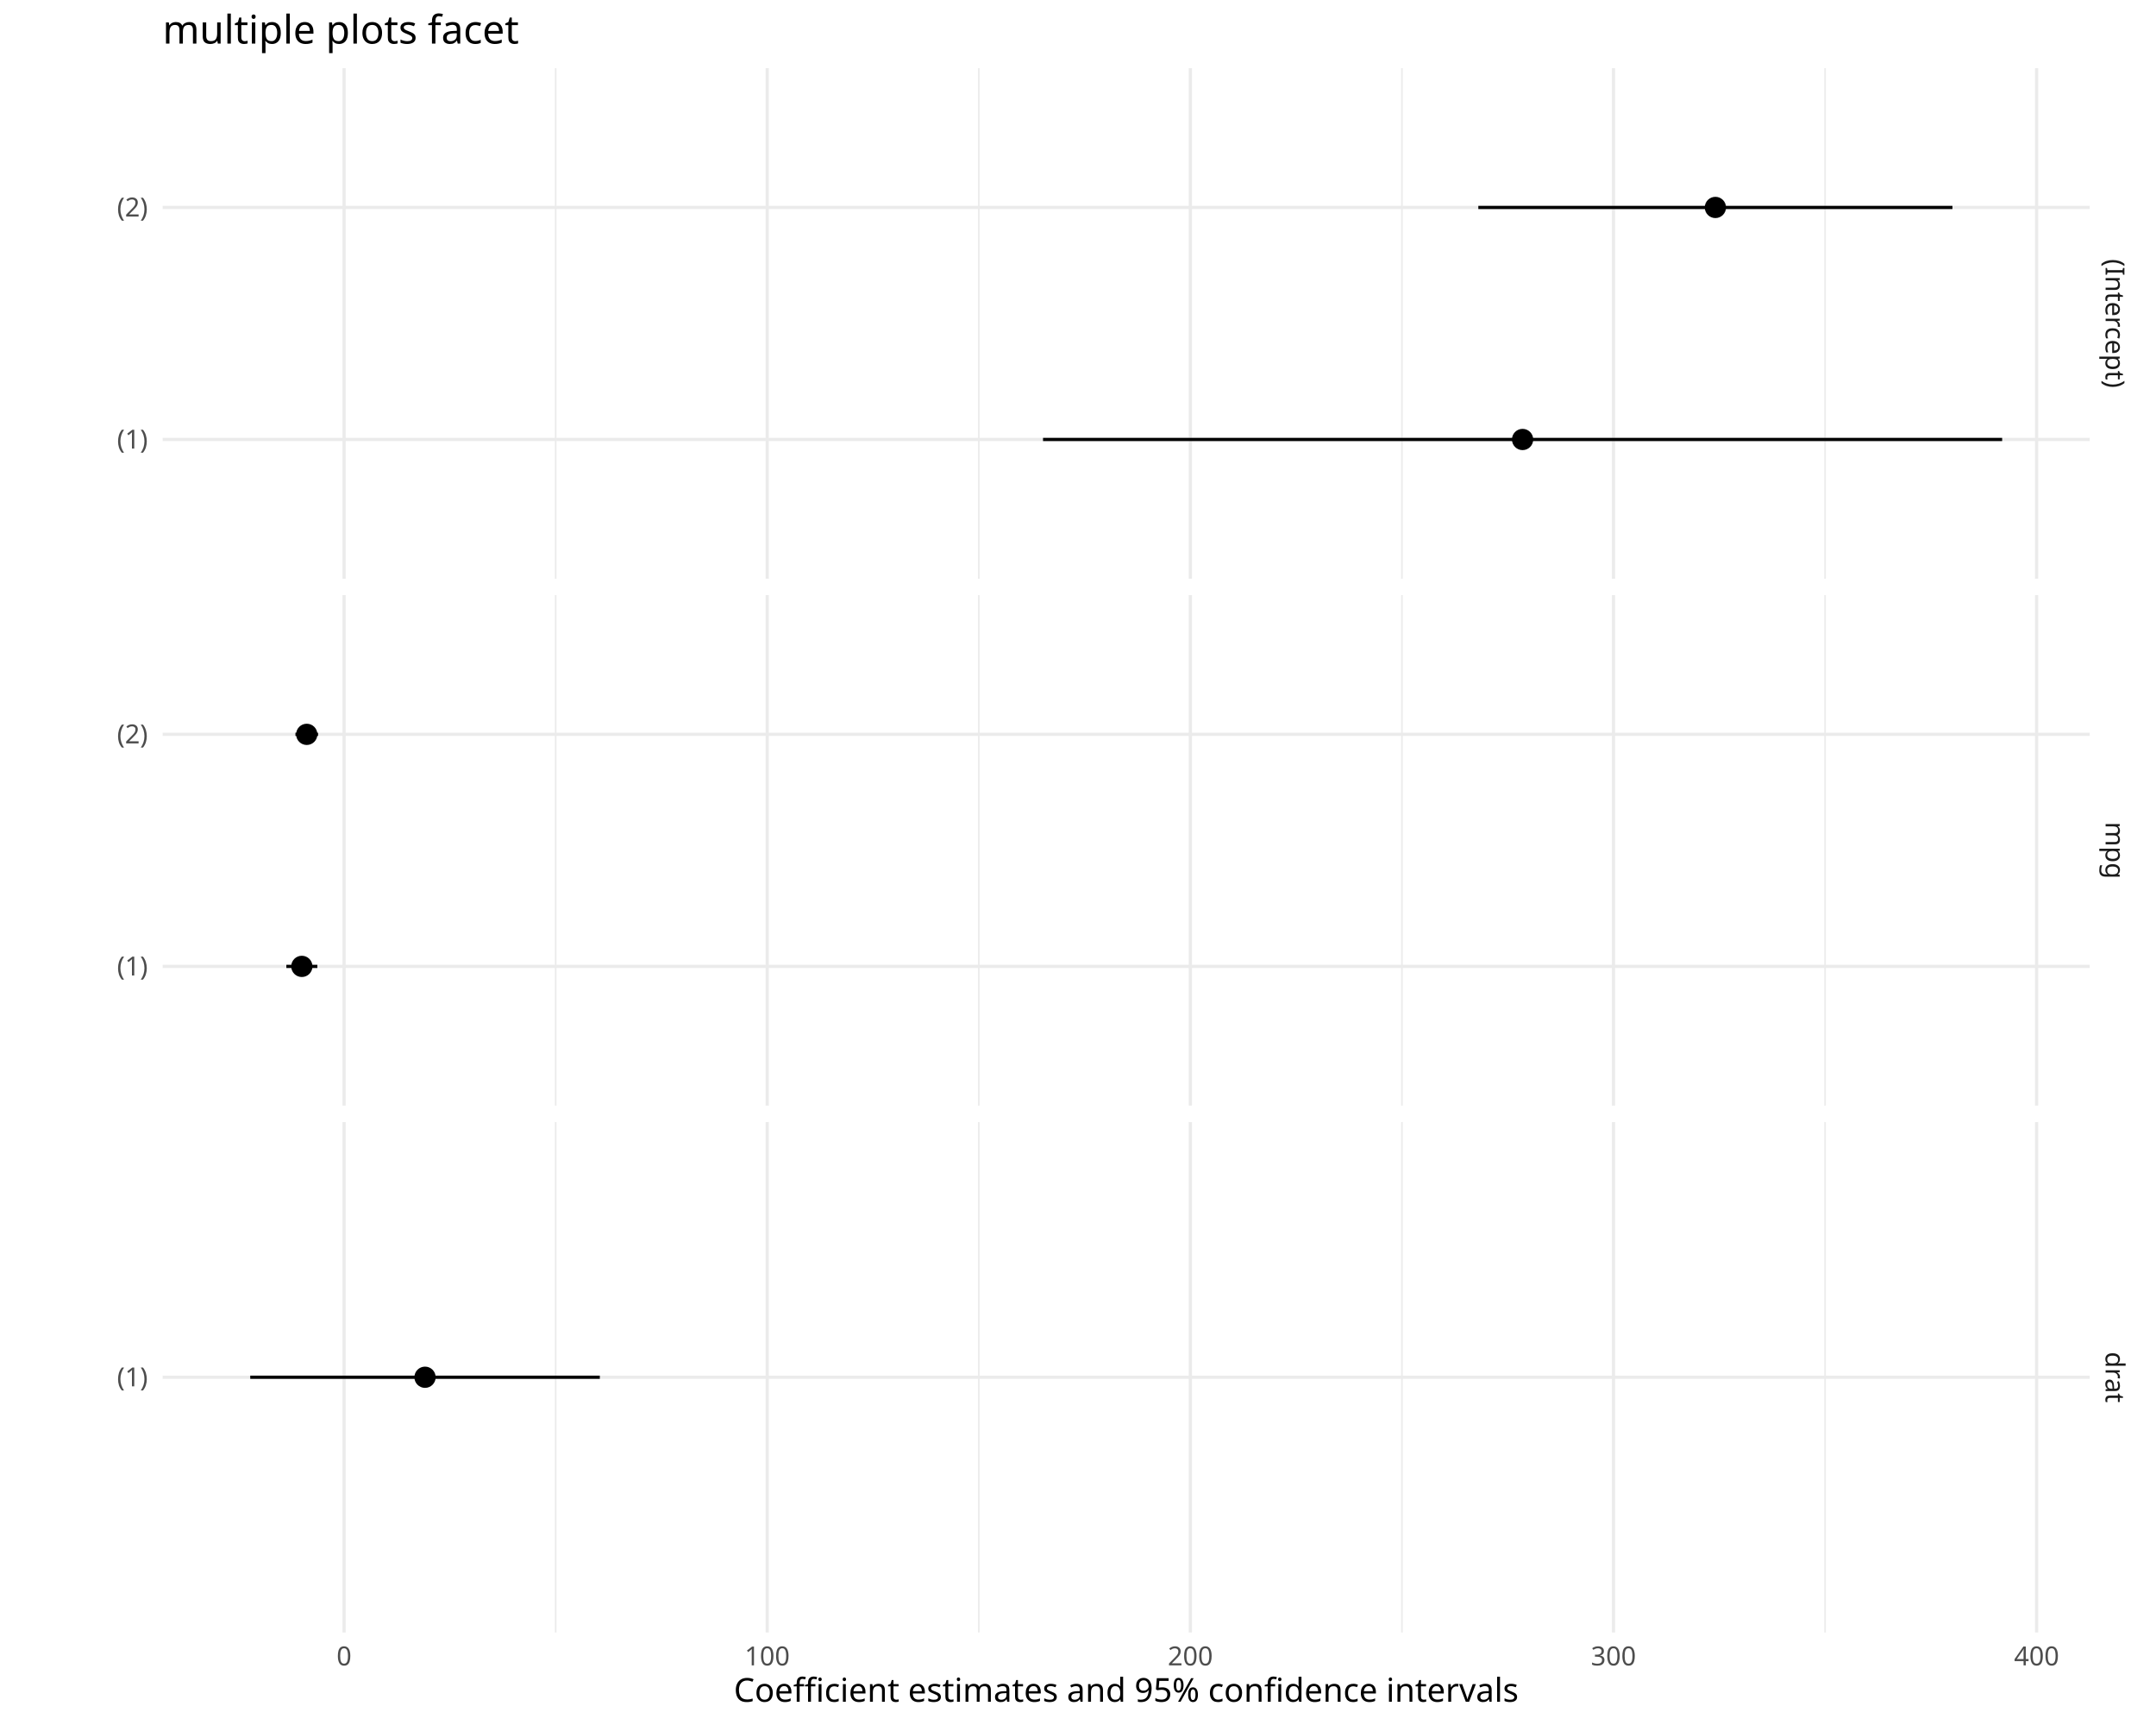
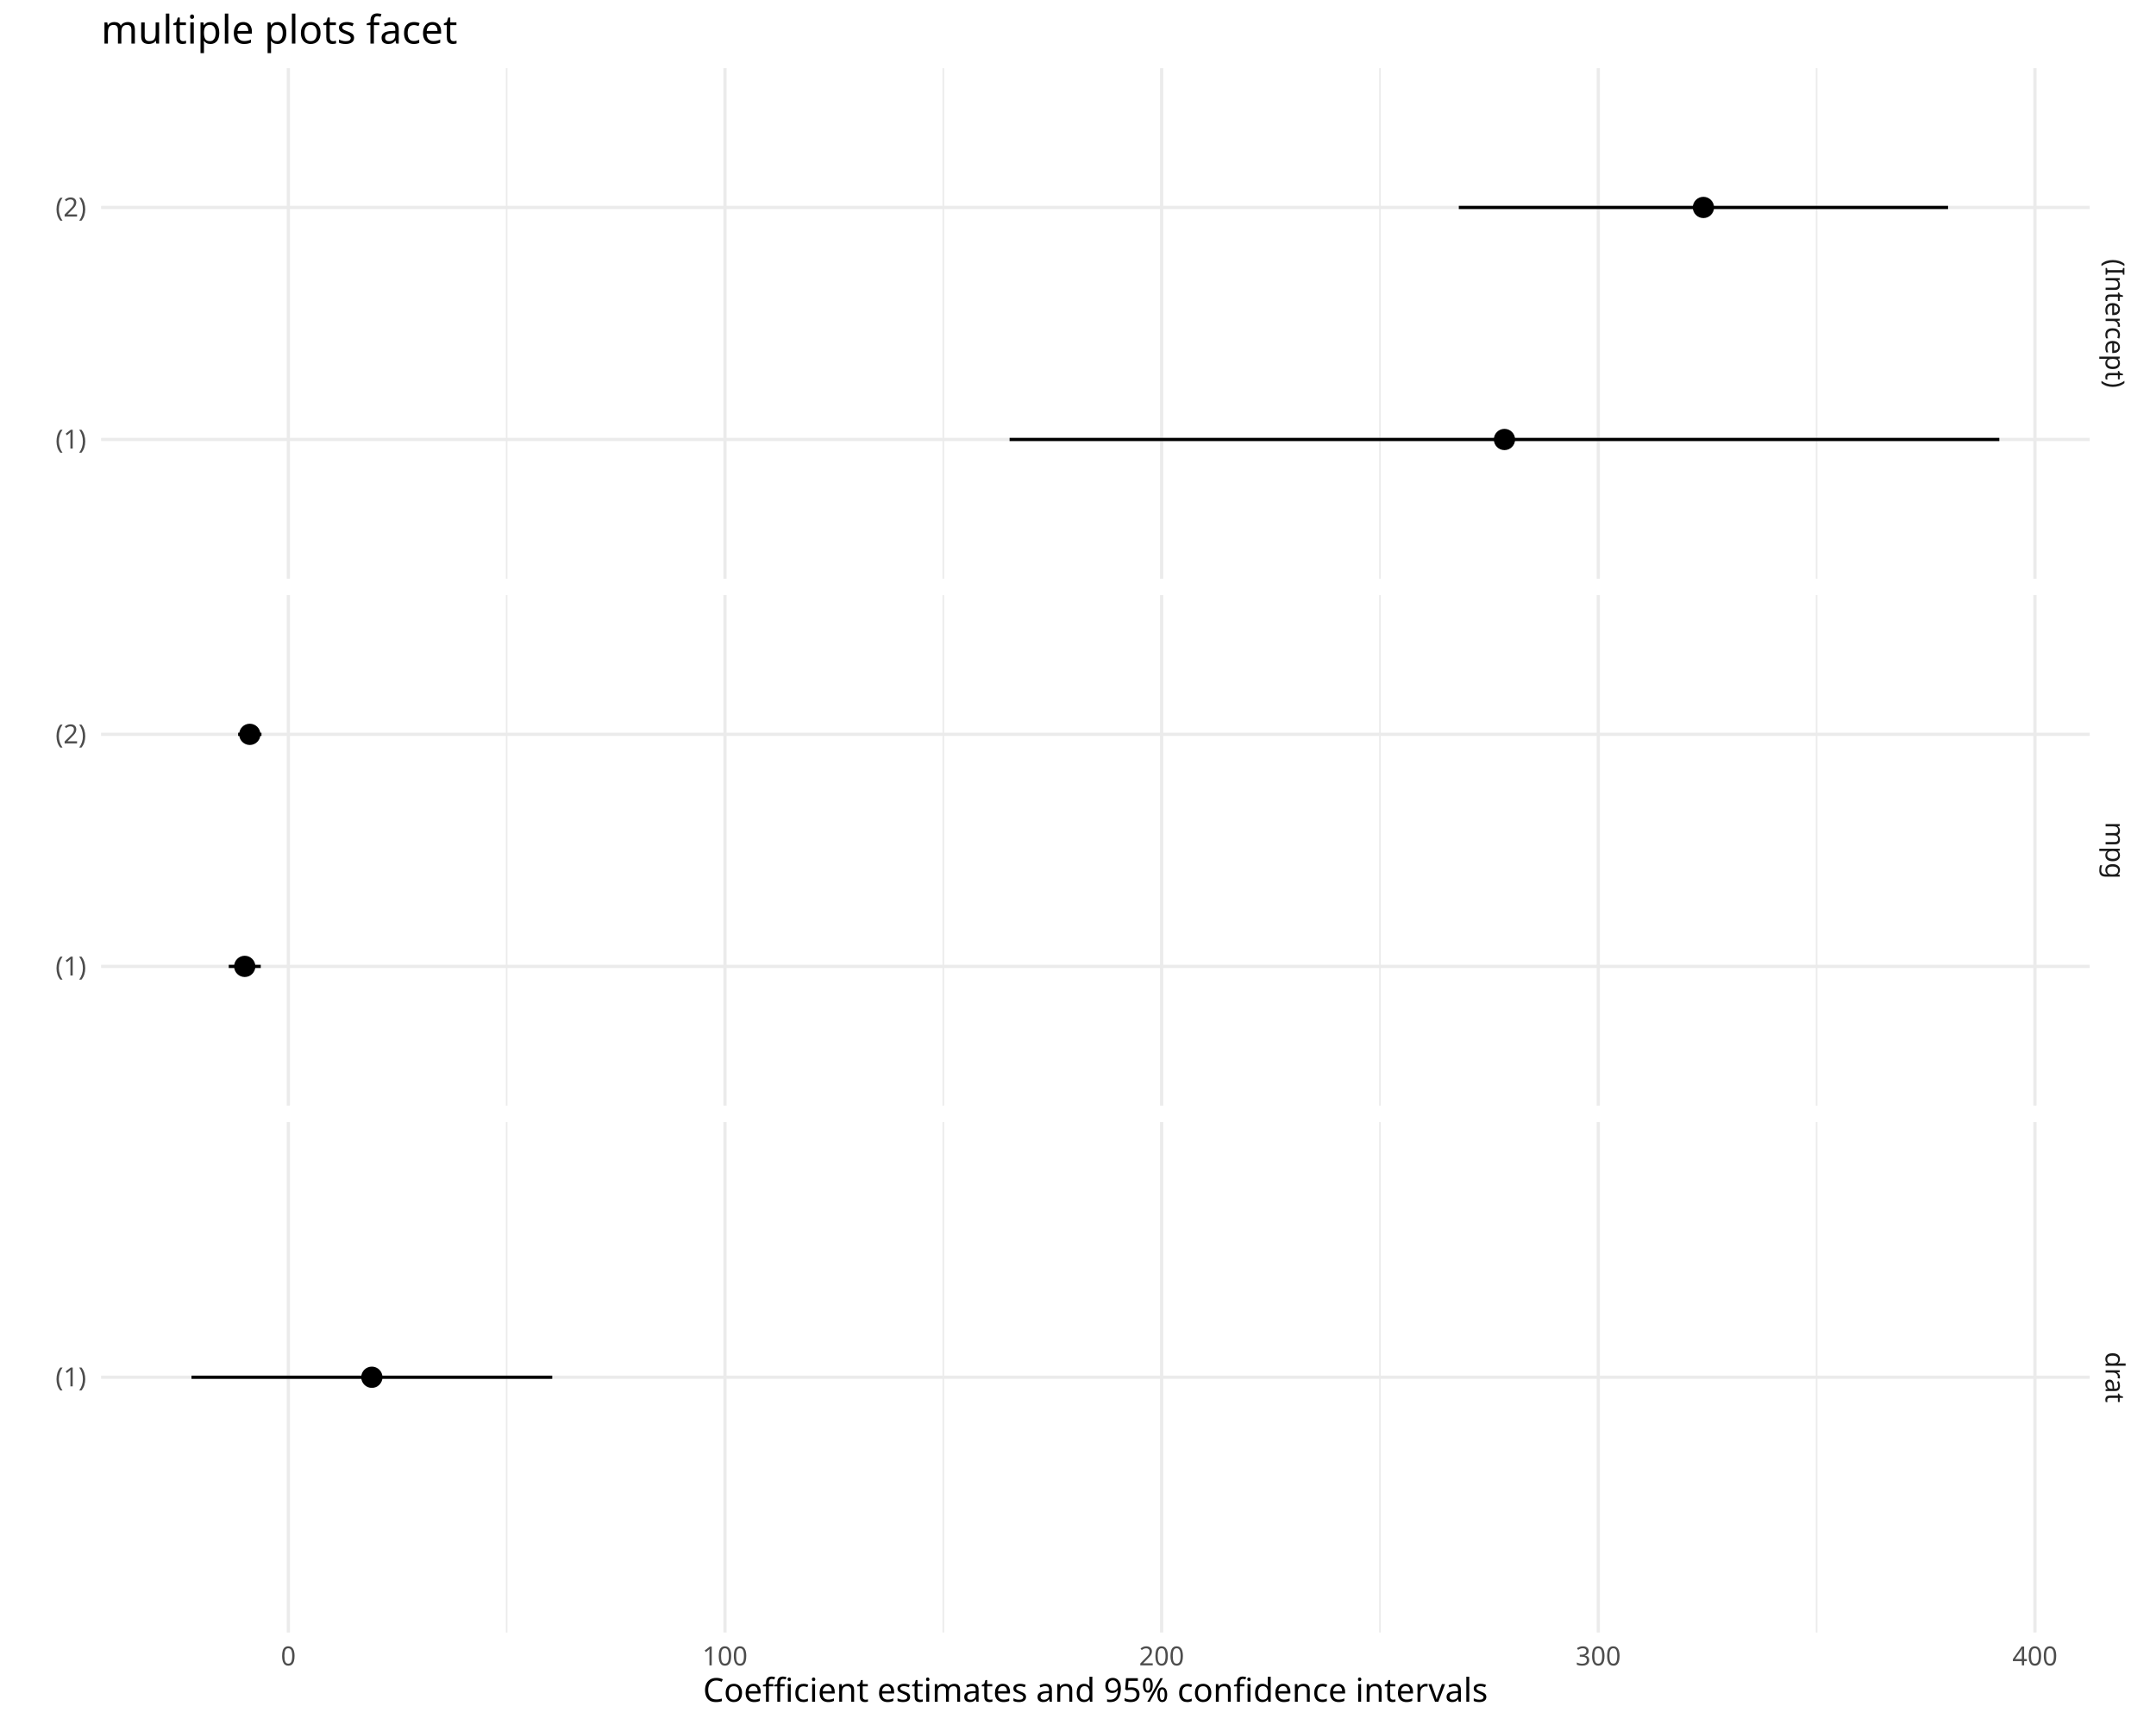
<svg xmlns="http://www.w3.org/2000/svg" class="svglite" data-engine-version="2.0" width="720.00pt" height="576.00pt" viewBox="0 0 720.00 576.00">
  <defs>
    <style type="text/css">
    .svglite line, .svglite polyline, .svglite polygon, .svglite path, .svglite rect, .svglite circle {
      fill: none;
      stroke: #000000;
      stroke-linecap: round;
      stroke-linejoin: round;
      stroke-miterlimit: 10.00;
    }
  </style>
  </defs>
  <rect width="100%" height="100%" style="stroke: none; fill: #FFFFFF;" />
  <defs>
    <clipPath id="cpMC4wMHw3MjAuMDB8MC4wMHw1NzYuMDA=">
      <rect x="0.00" y="0.00" width="720.00" height="576.00" />
    </clipPath>
  </defs>
  <g clip-path="url(#cpMC4wMHw3MjAuMDB8MC4wMHw1NzYuMDA=)">
</g>
  <defs>
-     <clipPath id="cpNTQuMzF8Njk3Ljg3fDIyLjc4fDE5My4yNA==">
-       <rect x="54.31" y="22.78" width="643.56" height="170.46" />
+     <clipPath id="cpMzMuNzZ8Njk3Ljg3fDIyLjc4fDE5My4yNA==">
+       <rect x="33.76" y="22.78" width="664.11" height="170.46" />
    </clipPath>
  </defs>
-   <g clip-path="url(#cpNTQuMzF8Njk3Ljg3fDIyLjc4fDE5My4yNA==)">
-     <polyline points="185.57,193.24 185.57,22.78 " style="stroke-width: 0.53; stroke: #EBEBEB; stroke-linecap: butt;" />
-     <polyline points="326.87,193.24 326.87,22.78 " style="stroke-width: 0.53; stroke: #EBEBEB; stroke-linecap: butt;" />
-     <polyline points="468.18,193.24 468.18,22.78 " style="stroke-width: 0.53; stroke: #EBEBEB; stroke-linecap: butt;" />
-     <polyline points="609.48,193.24 609.48,22.78 " style="stroke-width: 0.53; stroke: #EBEBEB; stroke-linecap: butt;" />
-     <polyline points="54.31,146.75 697.87,146.75 " style="stroke-width: 1.07; stroke: #EBEBEB; stroke-linecap: butt;" />
-     <polyline points="54.31,69.27 697.87,69.27 " style="stroke-width: 1.07; stroke: #EBEBEB; stroke-linecap: butt;" />
-     <polyline points="114.91,193.24 114.91,22.78 " style="stroke-width: 1.07; stroke: #EBEBEB; stroke-linecap: butt;" />
-     <polyline points="256.22,193.24 256.22,22.78 " style="stroke-width: 1.07; stroke: #EBEBEB; stroke-linecap: butt;" />
-     <polyline points="397.52,193.24 397.52,22.78 " style="stroke-width: 1.07; stroke: #EBEBEB; stroke-linecap: butt;" />
-     <polyline points="538.83,193.24 538.83,22.78 " style="stroke-width: 1.07; stroke: #EBEBEB; stroke-linecap: butt;" />
-     <polyline points="680.13,193.24 680.13,22.78 " style="stroke-width: 1.07; stroke: #EBEBEB; stroke-linecap: butt;" />
-     <line x1="348.32" y1="146.75" x2="668.62" y2="146.75" style="stroke-width: 1.07; stroke-linecap: butt;" />
-     <line x1="493.69" y1="69.27" x2="652.02" y2="69.27" style="stroke-width: 1.07; stroke-linecap: butt;" />
-     <circle cx="508.47" cy="146.75" r="2.84" style="stroke-width: 1.42; fill: #000000;" />
-     <circle cx="572.86" cy="69.27" r="2.84" style="stroke-width: 1.42; fill: #000000;" />
+   <g clip-path="url(#cpMzMuNzZ8Njk3Ljg3fDIyLjc4fDE5My4yNA==)">
+     <polyline points="169.20,193.24 169.20,22.78 " style="stroke-width: 0.53; stroke: #EBEBEB; stroke-linecap: butt;" />
+     <polyline points="315.02,193.24 315.02,22.78 " style="stroke-width: 0.53; stroke: #EBEBEB; stroke-linecap: butt;" />
+     <polyline points="460.84,193.24 460.84,22.78 " style="stroke-width: 0.53; stroke: #EBEBEB; stroke-linecap: butt;" />
+     <polyline points="606.66,193.24 606.66,22.78 " style="stroke-width: 0.53; stroke: #EBEBEB; stroke-linecap: butt;" />
+     <polyline points="33.76,146.75 697.87,146.75 " style="stroke-width: 1.07; stroke: #EBEBEB; stroke-linecap: butt;" />
+     <polyline points="33.76,69.27 697.87,69.27 " style="stroke-width: 1.07; stroke: #EBEBEB; stroke-linecap: butt;" />
+     <polyline points="96.29,193.24 96.29,22.78 " style="stroke-width: 1.07; stroke: #EBEBEB; stroke-linecap: butt;" />
+     <polyline points="242.11,193.24 242.11,22.78 " style="stroke-width: 1.07; stroke: #EBEBEB; stroke-linecap: butt;" />
+     <polyline points="387.93,193.24 387.93,22.78 " style="stroke-width: 1.07; stroke: #EBEBEB; stroke-linecap: butt;" />
+     <polyline points="533.75,193.24 533.75,22.78 " style="stroke-width: 1.07; stroke: #EBEBEB; stroke-linecap: butt;" />
+     <polyline points="679.57,193.24 679.57,22.78 " style="stroke-width: 1.07; stroke: #EBEBEB; stroke-linecap: butt;" />
+     <line x1="337.15" y1="146.75" x2="667.68" y2="146.75" style="stroke-width: 1.07; stroke-linecap: butt;" />
+     <line x1="487.17" y1="69.27" x2="650.56" y2="69.27" style="stroke-width: 1.07; stroke-linecap: butt;" />
+     <circle cx="502.42" cy="146.75" r="2.84" style="stroke-width: 1.42; fill: #000000;" />
+     <circle cx="568.86" cy="69.27" r="2.84" style="stroke-width: 1.42; fill: #000000;" />
  </g>
  <g clip-path="url(#cpMC4wMHw3MjAuMDB8MC4wMHw1NzYuMDA=)">
</g>
  <defs>
-     <clipPath id="cpNTQuMzF8Njk3Ljg3fDE5OC43MnwzNjkuMTg=">
-       <rect x="54.31" y="198.72" width="643.56" height="170.46" />
+     <clipPath id="cpMzMuNzZ8Njk3Ljg3fDE5OC43MnwzNjkuMTg=">
+       <rect x="33.76" y="198.72" width="664.11" height="170.46" />
    </clipPath>
  </defs>
-   <g clip-path="url(#cpNTQuMzF8Njk3Ljg3fDE5OC43MnwzNjkuMTg=)">
-     <polyline points="185.57,369.18 185.57,198.72 " style="stroke-width: 0.53; stroke: #EBEBEB; stroke-linecap: butt;" />
-     <polyline points="326.87,369.18 326.87,198.72 " style="stroke-width: 0.53; stroke: #EBEBEB; stroke-linecap: butt;" />
-     <polyline points="468.18,369.18 468.18,198.72 " style="stroke-width: 0.53; stroke: #EBEBEB; stroke-linecap: butt;" />
-     <polyline points="609.48,369.18 609.48,198.72 " style="stroke-width: 0.53; stroke: #EBEBEB; stroke-linecap: butt;" />
-     <polyline points="54.31,322.69 697.87,322.69 " style="stroke-width: 1.07; stroke: #EBEBEB; stroke-linecap: butt;" />
-     <polyline points="54.31,245.21 697.87,245.21 " style="stroke-width: 1.07; stroke: #EBEBEB; stroke-linecap: butt;" />
-     <polyline points="114.91,369.18 114.91,198.72 " style="stroke-width: 1.07; stroke: #EBEBEB; stroke-linecap: butt;" />
-     <polyline points="256.22,369.18 256.22,198.72 " style="stroke-width: 1.07; stroke: #EBEBEB; stroke-linecap: butt;" />
-     <polyline points="397.52,369.18 397.52,198.72 " style="stroke-width: 1.07; stroke: #EBEBEB; stroke-linecap: butt;" />
-     <polyline points="538.83,369.18 538.83,198.72 " style="stroke-width: 1.07; stroke: #EBEBEB; stroke-linecap: butt;" />
-     <polyline points="680.13,369.18 680.13,198.72 " style="stroke-width: 1.07; stroke: #EBEBEB; stroke-linecap: butt;" />
-     <line x1="95.63" y1="322.69" x2="105.98" y2="322.69" style="stroke-width: 1.07; stroke-linecap: butt;" />
-     <line x1="98.66" y1="245.21" x2="106.22" y2="245.21" style="stroke-width: 1.07; stroke-linecap: butt;" />
-     <circle cx="100.80" cy="322.69" r="2.84" style="stroke-width: 1.42; fill: #000000;" />
-     <circle cx="102.44" cy="245.21" r="2.84" style="stroke-width: 1.42; fill: #000000;" />
+   <g clip-path="url(#cpMzMuNzZ8Njk3Ljg3fDE5OC43MnwzNjkuMTg=)">
+     <polyline points="169.20,369.18 169.20,198.72 " style="stroke-width: 0.53; stroke: #EBEBEB; stroke-linecap: butt;" />
+     <polyline points="315.02,369.18 315.02,198.72 " style="stroke-width: 0.53; stroke: #EBEBEB; stroke-linecap: butt;" />
+     <polyline points="460.84,369.18 460.84,198.72 " style="stroke-width: 0.53; stroke: #EBEBEB; stroke-linecap: butt;" />
+     <polyline points="606.66,369.18 606.66,198.72 " style="stroke-width: 0.53; stroke: #EBEBEB; stroke-linecap: butt;" />
+     <polyline points="33.76,322.69 697.87,322.69 " style="stroke-width: 1.07; stroke: #EBEBEB; stroke-linecap: butt;" />
+     <polyline points="33.76,245.21 697.87,245.21 " style="stroke-width: 1.07; stroke: #EBEBEB; stroke-linecap: butt;" />
+     <polyline points="96.29,369.18 96.29,198.72 " style="stroke-width: 1.07; stroke: #EBEBEB; stroke-linecap: butt;" />
+     <polyline points="242.11,369.18 242.11,198.72 " style="stroke-width: 1.07; stroke: #EBEBEB; stroke-linecap: butt;" />
+     <polyline points="387.93,369.18 387.93,198.72 " style="stroke-width: 1.07; stroke: #EBEBEB; stroke-linecap: butt;" />
+     <polyline points="533.75,369.18 533.75,198.72 " style="stroke-width: 1.07; stroke: #EBEBEB; stroke-linecap: butt;" />
+     <polyline points="679.57,369.18 679.57,198.72 " style="stroke-width: 1.07; stroke: #EBEBEB; stroke-linecap: butt;" />
+     <line x1="76.39" y1="322.69" x2="87.08" y2="322.69" style="stroke-width: 1.07; stroke-linecap: butt;" />
+     <line x1="79.52" y1="245.21" x2="87.32" y2="245.21" style="stroke-width: 1.07; stroke-linecap: butt;" />
+     <circle cx="81.73" cy="322.69" r="2.84" style="stroke-width: 1.42; fill: #000000;" />
+     <circle cx="83.42" cy="245.21" r="2.84" style="stroke-width: 1.42; fill: #000000;" />
  </g>
  <g clip-path="url(#cpMC4wMHw3MjAuMDB8MC4wMHw1NzYuMDA=)">
</g>
  <defs>
-     <clipPath id="cpNTQuMzF8Njk3Ljg3fDM3NC42Nnw1NDUuMTE=">
-       <rect x="54.31" y="374.66" width="643.56" height="170.46" />
+     <clipPath id="cpMzMuNzZ8Njk3Ljg3fDM3NC42Nnw1NDUuMTE=">
+       <rect x="33.76" y="374.66" width="664.11" height="170.46" />
    </clipPath>
  </defs>
-   <g clip-path="url(#cpNTQuMzF8Njk3Ljg3fDM3NC42Nnw1NDUuMTE=)">
-     <polyline points="185.57,545.11 185.57,374.66 " style="stroke-width: 0.53; stroke: #EBEBEB; stroke-linecap: butt;" />
-     <polyline points="326.87,545.11 326.87,374.66 " style="stroke-width: 0.53; stroke: #EBEBEB; stroke-linecap: butt;" />
-     <polyline points="468.18,545.11 468.18,374.66 " style="stroke-width: 0.53; stroke: #EBEBEB; stroke-linecap: butt;" />
-     <polyline points="609.48,545.11 609.48,374.66 " style="stroke-width: 0.53; stroke: #EBEBEB; stroke-linecap: butt;" />
-     <polyline points="54.31,459.88 697.87,459.88 " style="stroke-width: 1.07; stroke: #EBEBEB; stroke-linecap: butt;" />
-     <polyline points="114.91,545.11 114.91,374.66 " style="stroke-width: 1.07; stroke: #EBEBEB; stroke-linecap: butt;" />
-     <polyline points="256.22,545.11 256.22,374.66 " style="stroke-width: 1.07; stroke: #EBEBEB; stroke-linecap: butt;" />
-     <polyline points="397.52,545.11 397.52,374.66 " style="stroke-width: 1.07; stroke: #EBEBEB; stroke-linecap: butt;" />
-     <polyline points="538.83,545.11 538.83,374.66 " style="stroke-width: 1.07; stroke: #EBEBEB; stroke-linecap: butt;" />
-     <polyline points="680.13,545.11 680.13,374.66 " style="stroke-width: 1.07; stroke: #EBEBEB; stroke-linecap: butt;" />
-     <line x1="83.57" y1="459.88" x2="200.31" y2="459.88" style="stroke-width: 1.07; stroke-linecap: butt;" />
-     <circle cx="141.94" cy="459.88" r="2.84" style="stroke-width: 1.42; fill: #000000;" />
+   <g clip-path="url(#cpMzMuNzZ8Njk3Ljg3fDM3NC42Nnw1NDUuMTE=)">
+     <polyline points="169.20,545.11 169.20,374.66 " style="stroke-width: 0.53; stroke: #EBEBEB; stroke-linecap: butt;" />
+     <polyline points="315.02,545.11 315.02,374.66 " style="stroke-width: 0.53; stroke: #EBEBEB; stroke-linecap: butt;" />
+     <polyline points="460.84,545.11 460.84,374.66 " style="stroke-width: 0.53; stroke: #EBEBEB; stroke-linecap: butt;" />
+     <polyline points="606.66,545.11 606.66,374.66 " style="stroke-width: 0.53; stroke: #EBEBEB; stroke-linecap: butt;" />
+     <polyline points="33.76,459.88 697.87,459.88 " style="stroke-width: 1.07; stroke: #EBEBEB; stroke-linecap: butt;" />
+     <polyline points="96.29,545.11 96.29,374.66 " style="stroke-width: 1.07; stroke: #EBEBEB; stroke-linecap: butt;" />
+     <polyline points="242.11,545.11 242.11,374.66 " style="stroke-width: 1.07; stroke: #EBEBEB; stroke-linecap: butt;" />
+     <polyline points="387.93,545.11 387.93,374.66 " style="stroke-width: 1.07; stroke: #EBEBEB; stroke-linecap: butt;" />
+     <polyline points="533.75,545.11 533.75,374.66 " style="stroke-width: 1.07; stroke: #EBEBEB; stroke-linecap: butt;" />
+     <polyline points="679.57,545.11 679.57,374.66 " style="stroke-width: 1.07; stroke: #EBEBEB; stroke-linecap: butt;" />
+     <line x1="63.95" y1="459.88" x2="184.42" y2="459.88" style="stroke-width: 1.07; stroke-linecap: butt;" />
+     <circle cx="124.18" cy="459.88" r="2.84" style="stroke-width: 1.42; fill: #000000;" />
  </g>
  <g clip-path="url(#cpMC4wMHw3MjAuMDB8MC4wMHw1NzYuMDA=)">
</g>
  <defs>
    <clipPath id="cpNjk3Ljg3fDcxNC41MnwyMi43OHwxOTMuMjQ=">
      <rect x="697.87" y="22.78" width="16.65" height="170.46" />
    </clipPath>
  </defs>
  <g clip-path="url(#cpNjk3Ljg3fDcxNC41MnwyMi43OHwxOTMuMjQ=)">
    <text transform="translate(703.17,108.01) rotate(90)" text-anchor="middle" style="font-size: 8.80px; fill: #1A1A1A; font-family: sans;" textLength="40.11px" lengthAdjust="spacingAndGlyphs">(Intercept)</text>
  </g>
  <g clip-path="url(#cpMC4wMHw3MjAuMDB8MC4wMHw1NzYuMDA=)">
</g>
  <defs>
    <clipPath id="cpNjk3Ljg3fDcxNC41MnwxOTguNzJ8MzY5LjE4">
      <rect x="697.87" y="198.72" width="16.65" height="170.46" />
    </clipPath>
  </defs>
  <g clip-path="url(#cpNjk3Ljg3fDcxNC41MnwxOTguNzJ8MzY5LjE4)">
    <text transform="translate(703.17,283.95) rotate(90)" text-anchor="middle" style="font-size: 8.80px; fill: #1A1A1A; font-family: sans;" textLength="17.12px" lengthAdjust="spacingAndGlyphs">mpg</text>
  </g>
  <g clip-path="url(#cpMC4wMHw3MjAuMDB8MC4wMHw1NzYuMDA=)">
</g>
  <defs>
    <clipPath id="cpNjk3Ljg3fDcxNC41MnwzNzQuNjZ8NTQ1LjEx">
      <rect x="697.87" y="374.66" width="16.65" height="170.46" />
    </clipPath>
  </defs>
  <g clip-path="url(#cpNjk3Ljg3fDcxNC41MnwzNzQuNjZ8NTQ1LjEx)">
    <text transform="translate(703.17,459.88) rotate(90)" text-anchor="middle" style="font-size: 8.80px; fill: #1A1A1A; font-family: sans;" textLength="15.16px" lengthAdjust="spacingAndGlyphs">drat</text>
  </g>
  <g clip-path="url(#cpMC4wMHw3MjAuMDB8MC4wMHw1NzYuMDA=)">
-     <text x="114.91" y="556.10" text-anchor="middle" style="font-size: 8.80px; fill: #4D4D4D; font-family: sans;" textLength="4.89px" lengthAdjust="spacingAndGlyphs">0</text>
-     <text x="256.22" y="556.10" text-anchor="middle" style="font-size: 8.80px; fill: #4D4D4D; font-family: sans;" textLength="14.68px" lengthAdjust="spacingAndGlyphs">100</text>
-     <text x="397.52" y="556.10" text-anchor="middle" style="font-size: 8.80px; fill: #4D4D4D; font-family: sans;" textLength="14.68px" lengthAdjust="spacingAndGlyphs">200</text>
-     <text x="538.83" y="556.10" text-anchor="middle" style="font-size: 8.80px; fill: #4D4D4D; font-family: sans;" textLength="14.68px" lengthAdjust="spacingAndGlyphs">300</text>
-     <text x="680.13" y="556.10" text-anchor="middle" style="font-size: 8.80px; fill: #4D4D4D; font-family: sans;" textLength="14.68px" lengthAdjust="spacingAndGlyphs">400</text>
-     <text x="49.38" y="149.78" text-anchor="end" style="font-size: 8.80px; fill: #4D4D4D; font-family: sans;" textLength="31.31px" lengthAdjust="spacingAndGlyphs">(1)</text>
-     <text x="49.38" y="72.30" text-anchor="end" style="font-size: 8.80px; fill: #4D4D4D; font-family: sans;" textLength="31.31px" lengthAdjust="spacingAndGlyphs">(2)</text>
-     <text x="49.38" y="325.72" text-anchor="end" style="font-size: 8.80px; fill: #4D4D4D; font-family: sans;" textLength="31.31px" lengthAdjust="spacingAndGlyphs">(1)</text>
-     <text x="49.38" y="248.24" text-anchor="end" style="font-size: 8.80px; fill: #4D4D4D; font-family: sans;" textLength="31.31px" lengthAdjust="spacingAndGlyphs">(2)</text>
-     <text x="49.38" y="462.91" text-anchor="end" style="font-size: 8.80px; fill: #4D4D4D; font-family: sans;" textLength="31.31px" lengthAdjust="spacingAndGlyphs">(1)</text>
-     <text x="376.09" y="568.24" text-anchor="middle" style="font-size: 11.00px; font-family: sans;" textLength="248.89px" lengthAdjust="spacingAndGlyphs">Coefficient estimates and 95% confidence intervals</text>
-     <text x="54.31" y="14.56" style="font-size: 13.20px; font-family: sans;" textLength="109.33px" lengthAdjust="spacingAndGlyphs">multiple plots facet</text>
+     <text x="96.29" y="556.10" text-anchor="middle" style="font-size: 8.80px; fill: #4D4D4D; font-family: sans;" textLength="4.89px" lengthAdjust="spacingAndGlyphs">0</text>
+     <text x="242.11" y="556.10" text-anchor="middle" style="font-size: 8.80px; fill: #4D4D4D; font-family: sans;" textLength="14.68px" lengthAdjust="spacingAndGlyphs">100</text>
+     <text x="387.93" y="556.10" text-anchor="middle" style="font-size: 8.80px; fill: #4D4D4D; font-family: sans;" textLength="14.68px" lengthAdjust="spacingAndGlyphs">200</text>
+     <text x="533.75" y="556.10" text-anchor="middle" style="font-size: 8.80px; fill: #4D4D4D; font-family: sans;" textLength="14.68px" lengthAdjust="spacingAndGlyphs">300</text>
+     <text x="679.57" y="556.10" text-anchor="middle" style="font-size: 8.80px; fill: #4D4D4D; font-family: sans;" textLength="14.68px" lengthAdjust="spacingAndGlyphs">400</text>
+     <text x="28.83" y="149.78" text-anchor="end" style="font-size: 8.80px; fill: #4D4D4D; font-family: sans;" textLength="10.76px" lengthAdjust="spacingAndGlyphs">(1)</text>
+     <text x="28.83" y="72.30" text-anchor="end" style="font-size: 8.80px; fill: #4D4D4D; font-family: sans;" textLength="10.76px" lengthAdjust="spacingAndGlyphs">(2)</text>
+     <text x="28.83" y="325.72" text-anchor="end" style="font-size: 8.80px; fill: #4D4D4D; font-family: sans;" textLength="10.76px" lengthAdjust="spacingAndGlyphs">(1)</text>
+     <text x="28.83" y="248.24" text-anchor="end" style="font-size: 8.80px; fill: #4D4D4D; font-family: sans;" textLength="10.76px" lengthAdjust="spacingAndGlyphs">(2)</text>
+     <text x="28.83" y="462.91" text-anchor="end" style="font-size: 8.80px; fill: #4D4D4D; font-family: sans;" textLength="10.76px" lengthAdjust="spacingAndGlyphs">(1)</text>
+     <text x="365.82" y="568.24" text-anchor="middle" style="font-size: 11.00px; font-family: sans;" textLength="248.89px" lengthAdjust="spacingAndGlyphs">Coefficient estimates and 95% confidence intervals</text>
+     <text x="33.76" y="14.56" style="font-size: 13.20px; font-family: sans;" textLength="109.33px" lengthAdjust="spacingAndGlyphs">multiple plots facet</text>
  </g>
</svg>
